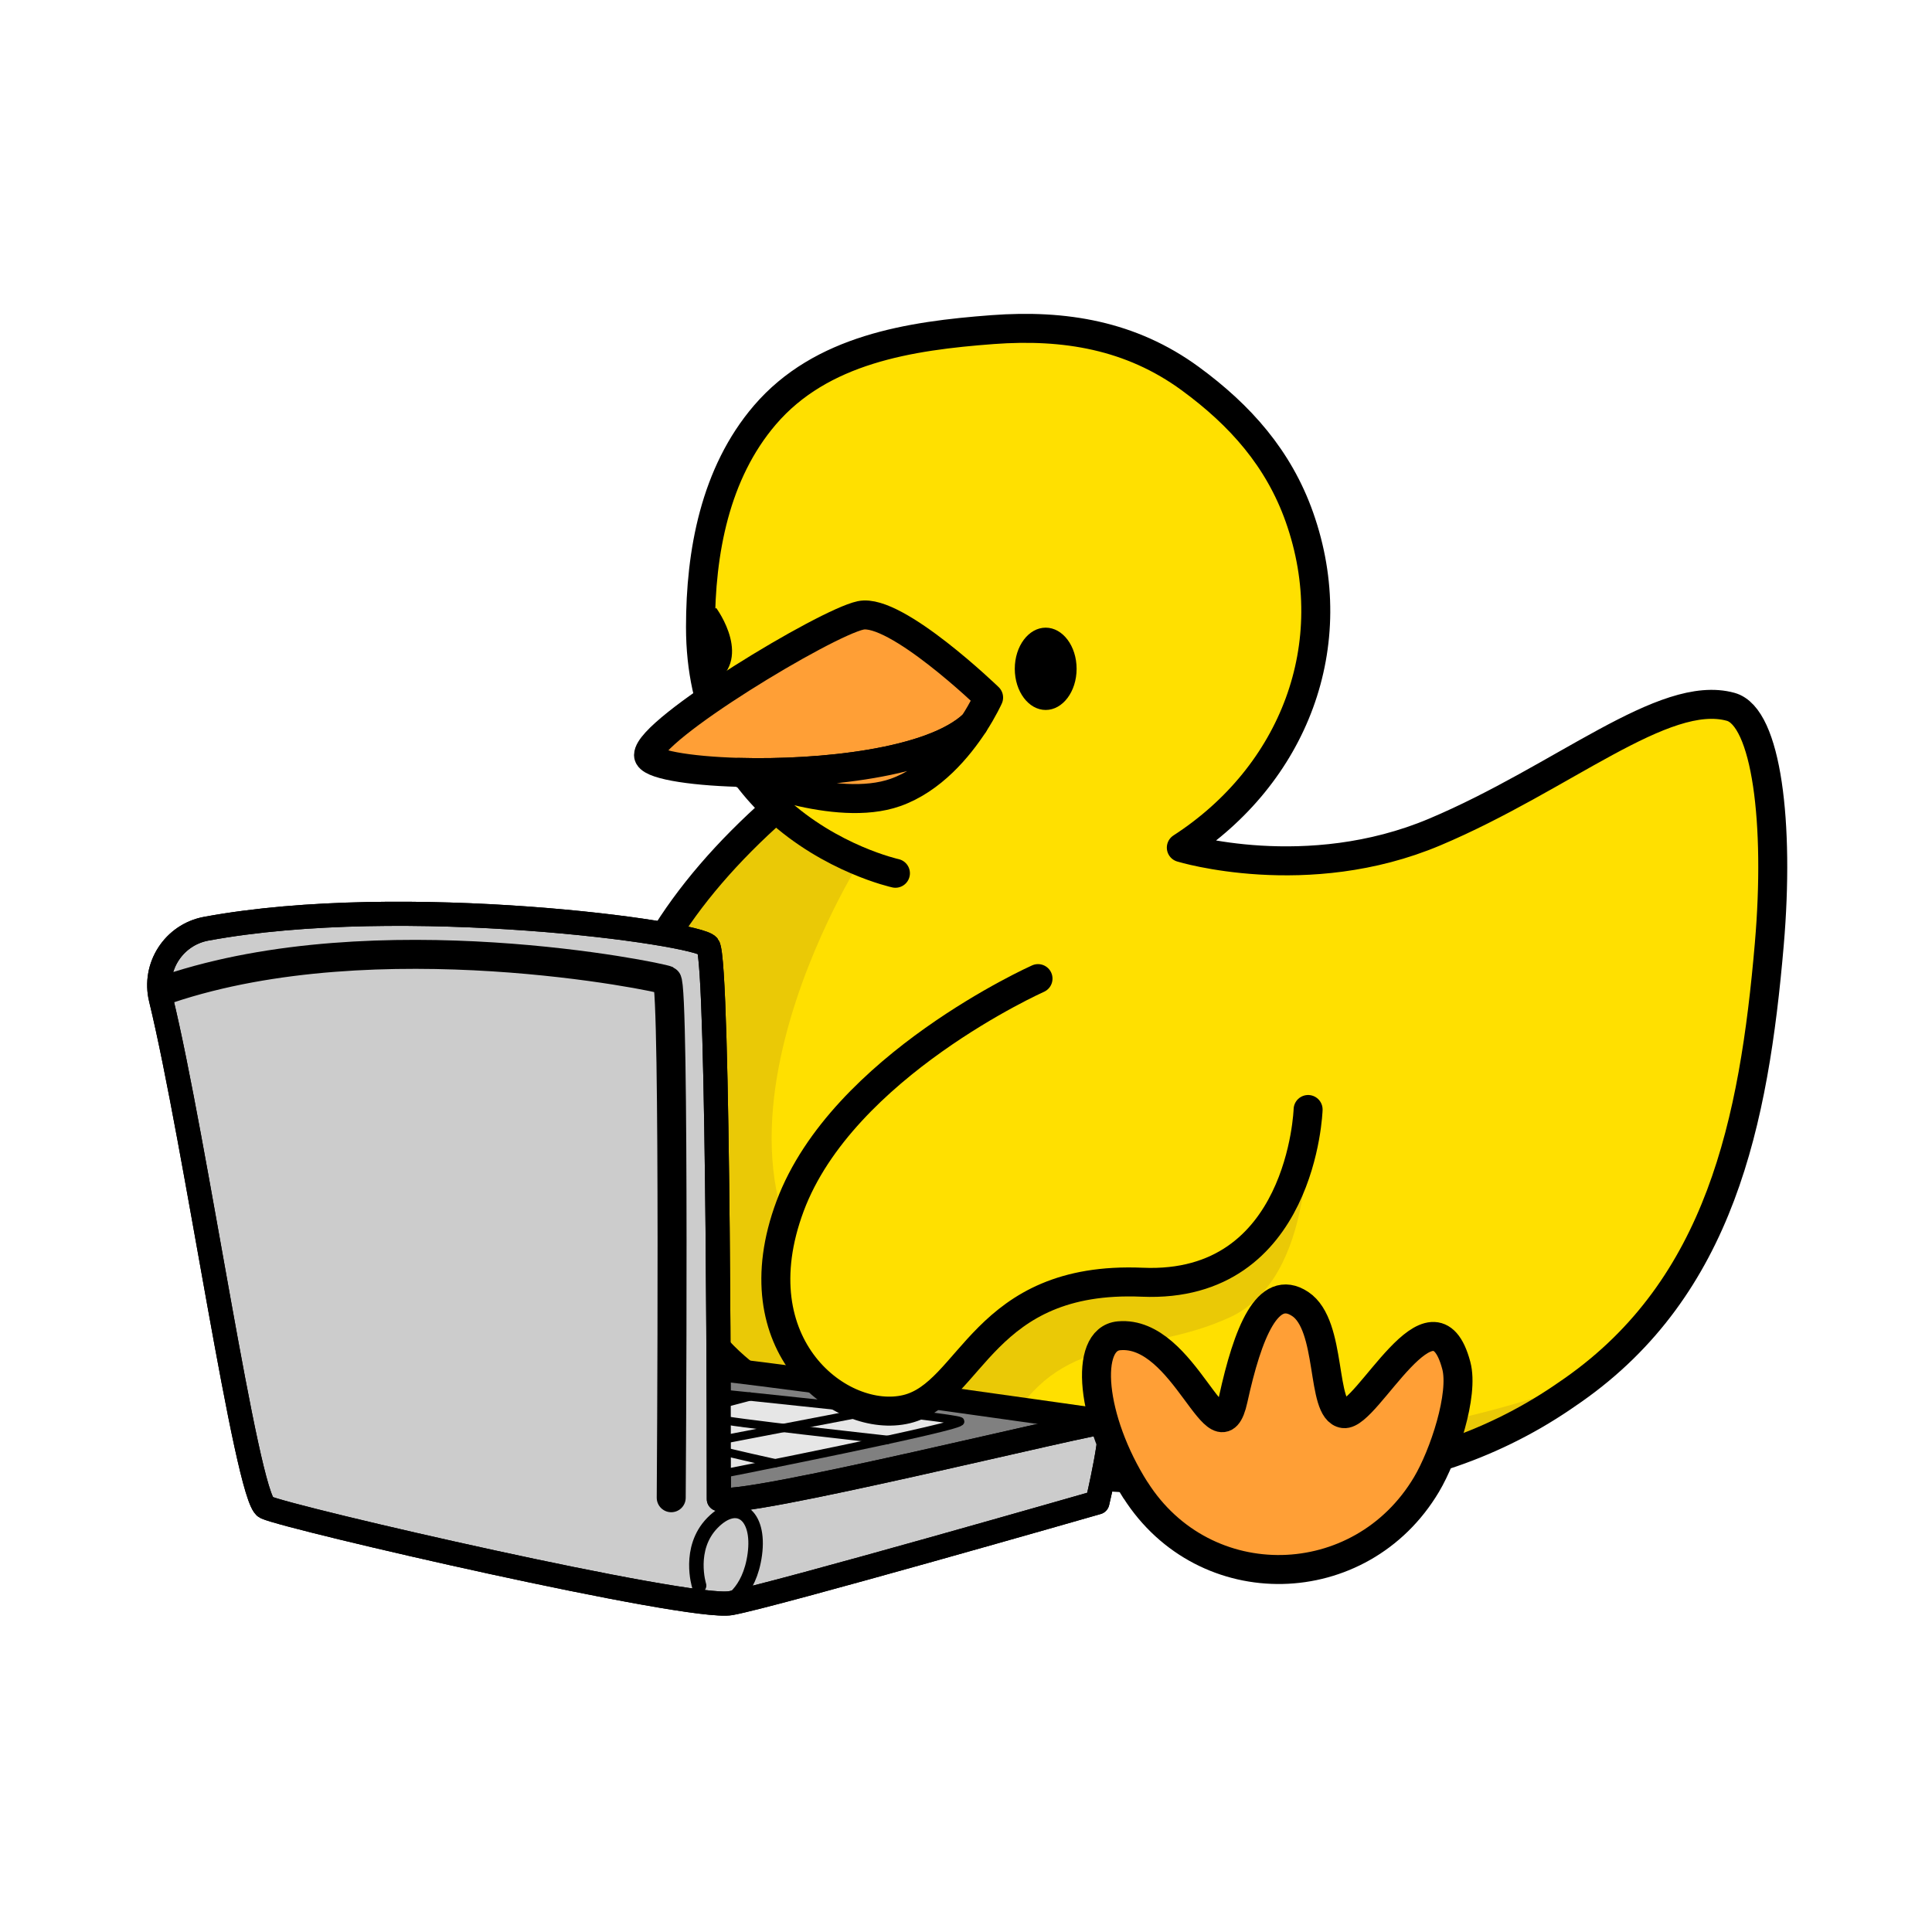
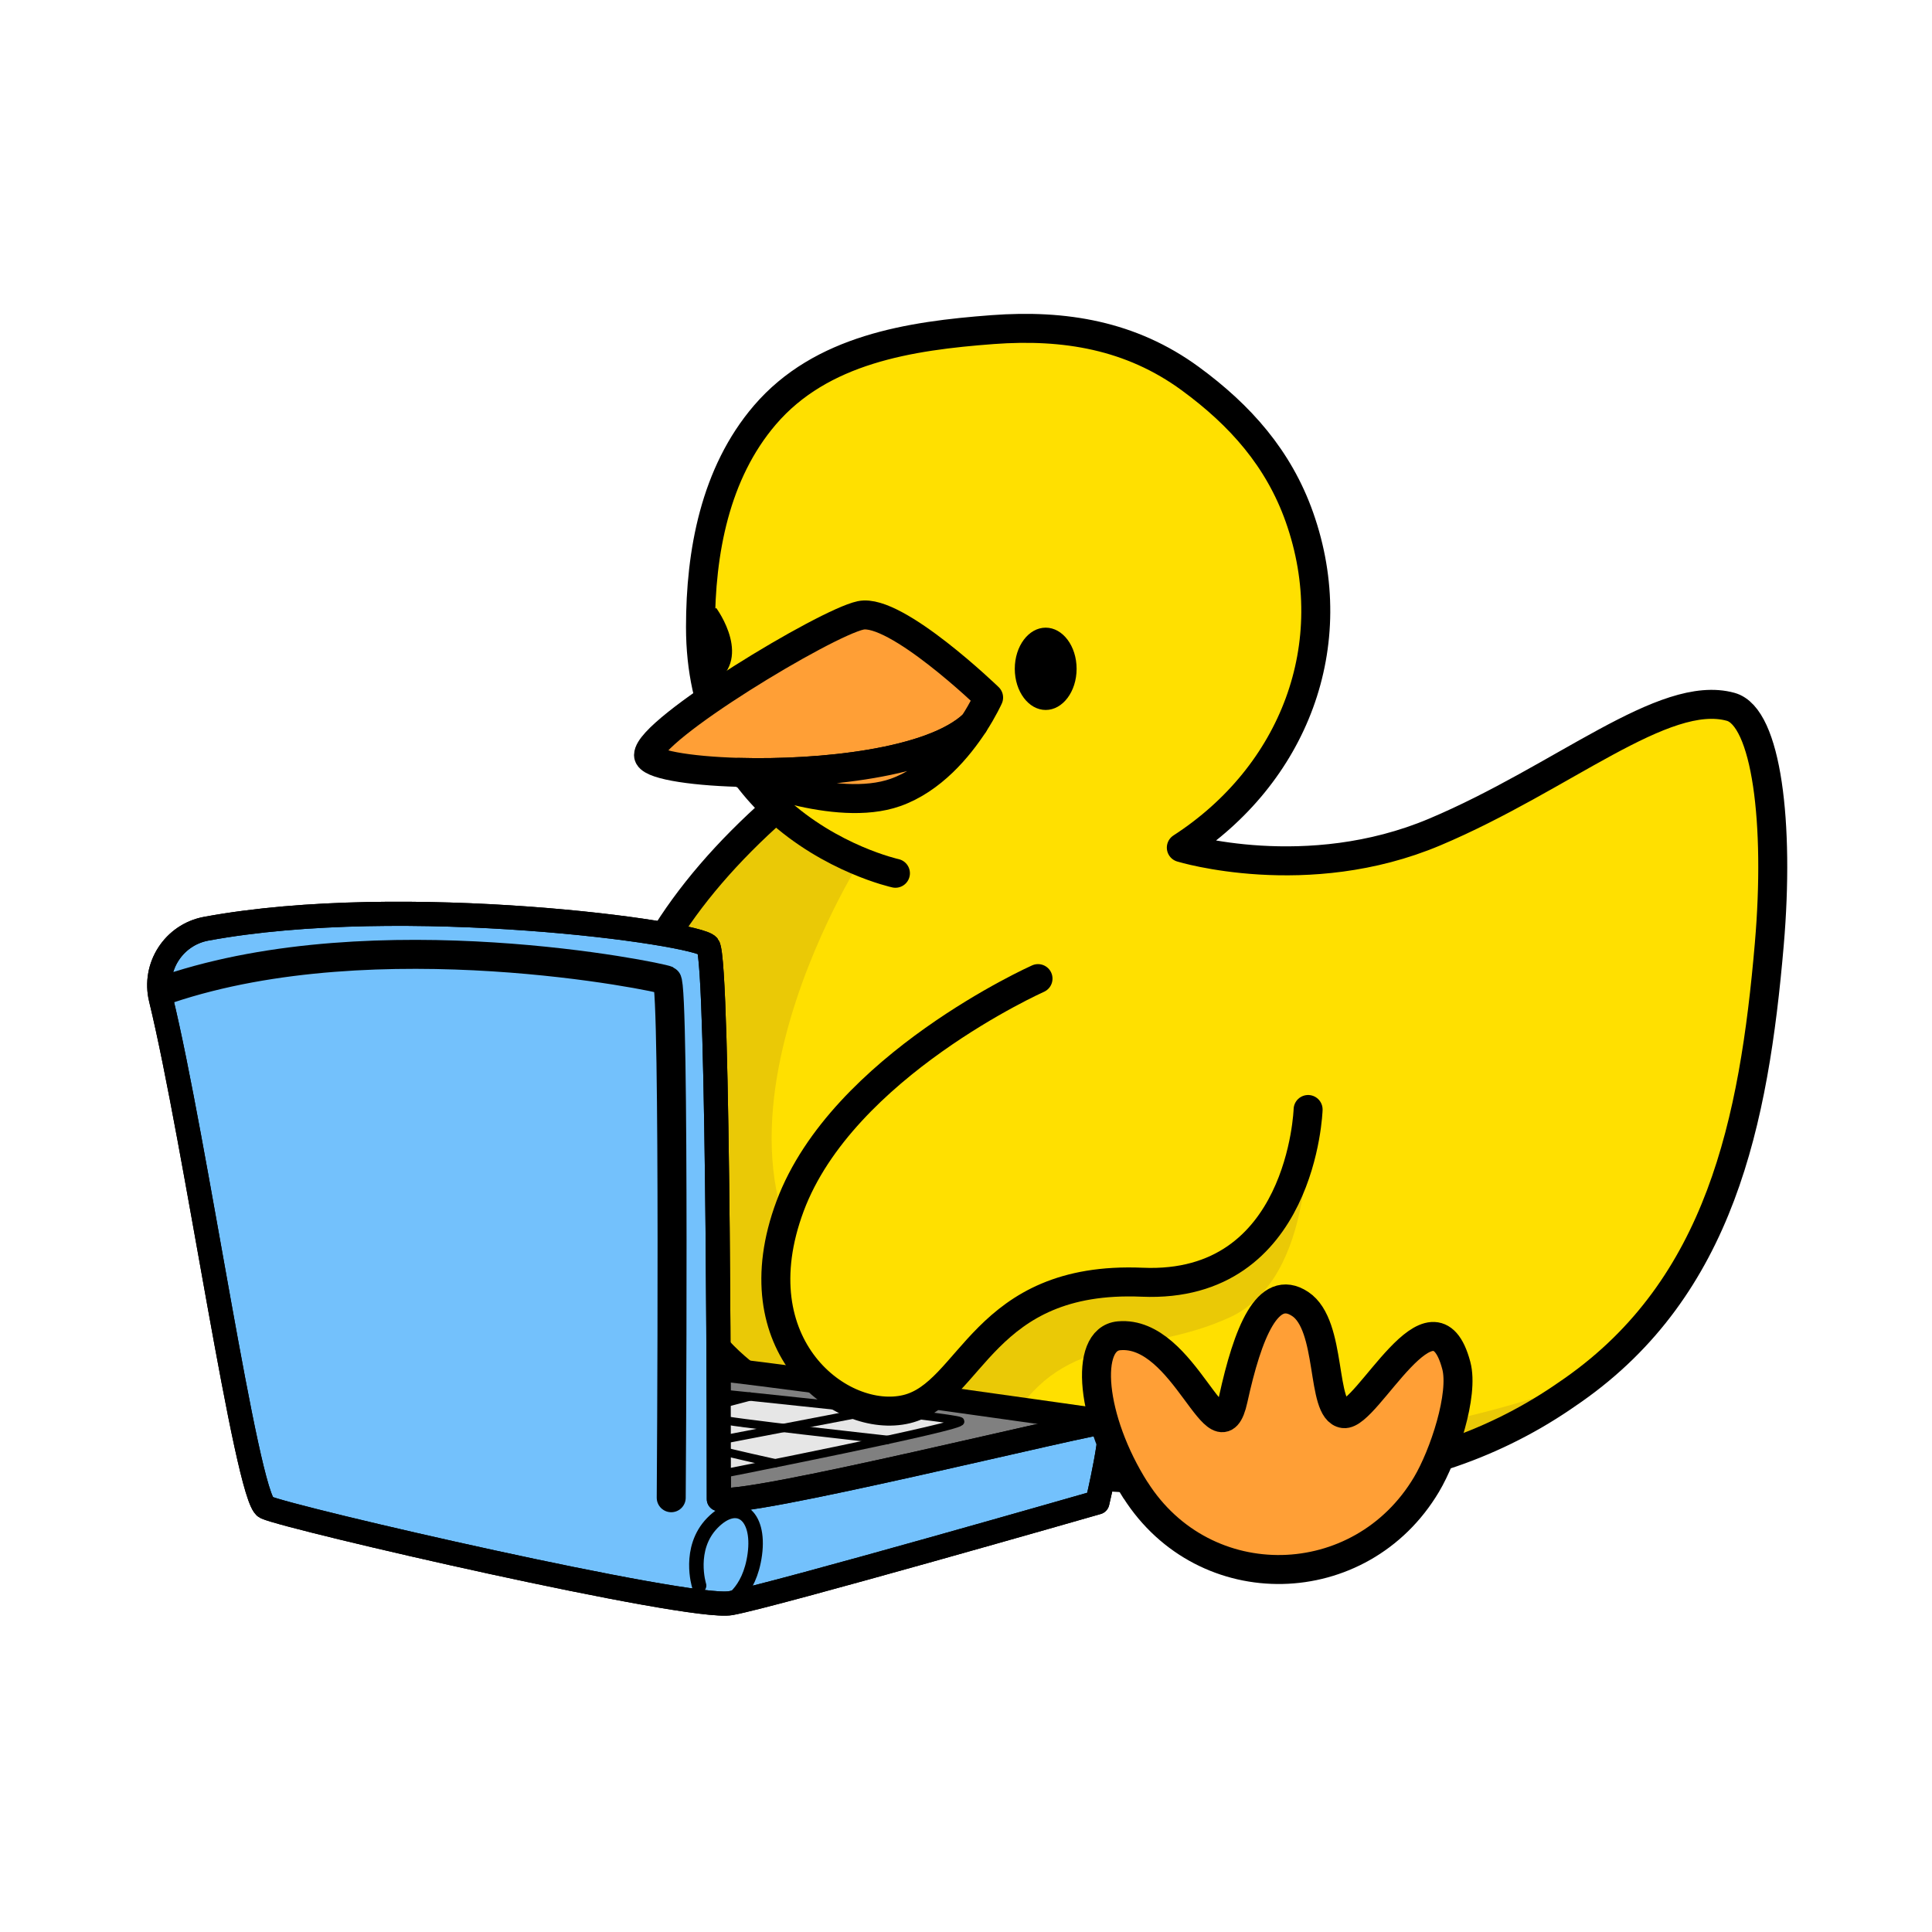
- <svg xmlns="http://www.w3.org/2000/svg" id="Layer_1" viewBox="0 0 400 400">
-   <defs>
-     <style>.cls-1,.cls-2,.cls-3,.cls-4,.cls-5,.cls-6,.cls-7,.cls-8,.cls-9,.cls-10{stroke:#000;stroke-linecap:round;stroke-linejoin:round;}.cls-1,.cls-3,.cls-4,.cls-7{stroke-width:6px;}.cls-1,.cls-11{fill:#ffe000;}.cls-12{fill:#eac906;}.cls-2,.cls-5,.cls-8{stroke-width:5px;}.cls-2,.cls-6,.cls-7,.cls-10{fill:none;}.cls-3{fill:#e8e6e2;}.cls-4{fill:#ff9f36;}.cls-5{fill:#ccc;}.cls-6{stroke-width:3px;}.cls-8{fill:gray;}.cls-9{fill:#e6e6e6;}.cls-9,.cls-10{stroke-width:1.74px;}</style>
+ <svg xmlns="http://www.w3.org/2000/svg" id="Layer_1" viewBox="0 0 400 400" version="1.1">
+   <defs id="defs4">
+     <style id="style2">.cls-1,.cls-2,.cls-3,.cls-4,.cls-5,.cls-6,.cls-7,.cls-8,.cls-9,.cls-10{stroke:#000;stroke-linecap:round;stroke-linejoin:round;}.cls-1,.cls-3,.cls-4,.cls-7{stroke-width:6px;}.cls-1,.cls-11{fill:#ffe000;}.cls-12{fill:#eac906;}.cls-2,.cls-5,.cls-8{stroke-width:5px;}.cls-2,.cls-6,.cls-7,.cls-10{fill:none;}.cls-3{fill:#e8e6e2;}.cls-4{fill:#ff9f36;}.cls-5{fill:#ccc;}.cls-6{stroke-width:3px;}.cls-8{fill:gray;}.cls-9{fill:#e6e6e6;}.cls-9,.cls-10{stroke-width:1.74px;}</style>
  </defs>
-   <path class="cls-11" d="m366.32,195.42c-3.08,36.01-9.18,69.17-38.15,90.58-.8.61-1.62,1.19-2.44,1.77-.75.53-1.51,1.06-2.28,1.58-15.17,10.3-32.99,16.02-51.31,16.78-35.02,1.46-99.07.11-123.56-26.68-32.87-35.95-28.49-75.66,11.09-111.18.33-.31.67-.61,1.01-.91-8.36-7.74-15.64-19.63-15.64-37.51,0-15.47,2.99-31.84,13.33-43.92,11.65-13.6,29.94-16.4,47.16-17.69,14.9-1.11,28.65,1.18,40.89,10.15,10.4,7.61,18.32,16.55,22.61,28.69,9.34,26.42-1.21,53.38-24.45,68.42,0,0,25.99,7.95,52.49-3.24s47.41-29.74,61.25-25.91c7.47,2.06,10.13,24.25,8,49.07Z" />
-   <path class="cls-12" d="m328.17,286c-.8.61-1.62,1.19-2.44,1.77-.75.53-1.51,1.06-2.28,1.58-15.17,10.3-32.99,16.02-51.31,16.78-35.02,1.46-99.07.11-123.56-26.68-32.87-35.95-28.49-75.66,11.09-111.18l18.02,10.67s-46.11,73.56,9.55,100.5c55.64,26.93,99.04,21.12,140.93,6.56Z" />
-   <path class="cls-7" d="m366.32,195.42c-3.18,37-10.2,71.01-40.6,92.35-.75.53-1.51,1.05-2.28,1.57-15.17,10.3-32.99,16.02-51.31,16.78-35.02,1.46-99.07.11-123.56-26.68-33.15-36.25-28.41-76.33,12.1-112.09-8.36-7.74-15.64-19.63-15.64-37.51,0-15.47,2.99-31.84,13.33-43.91,11.66-13.61,29.94-16.4,47.16-17.69,14.9-1.11,28.65,1.18,40.9,10.14,10.4,7.61,18.32,16.56,22.61,28.69,9.34,26.43-1.21,53.39-24.45,68.42,0,0,25.99,7.95,52.49-3.24,26.5-11.19,47.41-29.74,61.25-25.91,7.47,2.06,10.13,24.26,8,49.07Z" />
-   <path class="cls-3" d="m185.39,180.8s-13.36-2.92-24.71-13.44" />
-   <ellipse cx="216.5" cy="138.47" rx="6.4" ry="8.52" />
-   <path d="m148.29,125.88s8.15,11.01-1.27,16.11c0,0-6.71-12.95,1.27-16.11Z" />
-   <path class="cls-4" d="m204.68,144.42s-1.06,2.37-3.1,5.52c-8.43,8.08-31.74,10.44-48.57,9.97h-.01c-10.67-.3-18.73-1.73-18.73-3.57.04-5.3,36.62-27.38,43.91-28.93,7.29-1.55,26.5,17.01,26.5,17.01Z" />
-   <path class="cls-4" d="m201.58,149.94c-3.15,4.82-8.62,11.46-16.19,14.13-12.34,4.36-31.86-3.93-32.38-4.16,16.83.47,40.14-1.89,48.57-9.97Z" />
-   <path class="cls-12" d="m270.56,232.68s2.04,31.8-15.92,40.05c-17.96,8.25-33.79,2.65-45.31,21.35-11.52,18.7-15.08-5.96-15.08-5.96,0,0,11.59-20.28,27.89-21.37,16.3-1.09,44.61,2.74,48.42-34.07Z" />
-   <path class="cls-8" d="m148.77,283.44c19.8,2.19,80.69,10.93,80.69,10.93l-12.85,7.52-82.34,16.56,14.51-35.01Z" />
-   <path class="cls-5" d="m148.83,310.37s.06-111.43-2.24-114.52c-2.08-2.79-62.9-11.13-103.89-3.57-6.72,1.24-11.01,7.88-9.39,14.52,7.14,29.35,17.75,103.45,21.73,105.27,4.94,2.26,87.74,21.36,96.22,19.85,8.48-1.5,75.94-20.86,75.94-20.86,0,0,3.82-16.11,2.26-16.7s-77.46,18.4-80.63,16Z" />
-   <path class="cls-9" d="m148.79,288.48s48.36,4.89,49.97,5.77-49.93,11.03-49.93,11.03l-.04-16.8Z" />
-   <line class="cls-10" x1="148.82" y1="298.22" x2="181.43" y2="291.95" />
-   <line class="cls-10" x1="155.21" y1="289.14" x2="148.8" y2="290.83" />
-   <path class="cls-10" d="m183.77,298.11s-34.96-3.84-34.96-4.34" />
-   <path class="cls-10" d="m160.49,302.95s-9.35-2.06-11.52-2.7" />
-   <path class="cls-6" d="m150.35,332.02s4.83-2,5.93-10.22c1.1-8.23-3.65-11.77-8.8-6.48-5.15,5.29-2.74,12.96-2.74,12.96" />
-   <path class="cls-7" d="m138.97,310.09s.76-106.38-.89-107.13-59.91-12.77-103.26,1.79" />
-   <path class="cls-1" d="m270.83,229.71s-1.2,37.18-34.34,35.76-35.26,23.03-48.8,26.28c-13.53,3.25-34.94-13.05-24.1-42.06,10.84-29.01,51.32-47.08,51.32-47.08" />
-   <path class="cls-2" d="m148.83,310.37s.06-111.43-2.24-114.52c-2.08-2.79-62.9-11.13-103.89-3.57-6.72,1.24-11.01,7.88-9.39,14.52,7.14,29.35,17.75,103.45,21.73,105.27,4.94,2.26,87.74,21.36,96.22,19.85,8.48-1.5,75.94-20.86,75.94-20.86,0,0,3.82-16.11,2.26-16.7s-77.46,18.4-80.63,16Z" />
-   <path class="cls-4" d="m235.1,308.51c14.29,22.48,46.62,21.73,60.24-1.16,3.61-6.07,7.78-18.62,6.17-24.64-4.82-18.13-18.47,10.57-23.29,9.97s-2.31-18.28-9.04-22.71c-6.72-4.44-10.84,5.94-13.86,19.74s-9.95-14.4-23.65-13.15c-7.34.67-5.85,17.37,3.41,31.95Z" />
+   <path class="cls-11" d="m366.32,195.42c-3.08,36.01-9.18,69.17-38.15,90.58-.8.61-1.62,1.19-2.44,1.77-.75.53-1.51,1.06-2.28,1.58-15.17,10.3-32.99,16.02-51.31,16.78-35.02,1.46-99.07.11-123.56-26.68-32.87-35.95-28.49-75.66,11.09-111.18.33-.31.67-.61,1.01-.91-8.36-7.74-15.64-19.63-15.64-37.51,0-15.47,2.99-31.84,13.33-43.92,11.65-13.6,29.94-16.4,47.16-17.69,14.9-1.11,28.65,1.18,40.89,10.15,10.4,7.61,18.32,16.55,22.61,28.69,9.34,26.42-1.21,53.38-24.45,68.42,0,0,25.99,7.95,52.49-3.24s47.41-29.74,61.25-25.91c7.47,2.06,10.13,24.25,8,49.07Z" id="path6" />
+   <path class="cls-12" d="m328.17,286c-.8.61-1.62,1.19-2.44,1.77-.75.53-1.51,1.06-2.28,1.58-15.17,10.3-32.99,16.02-51.31,16.78-35.02,1.46-99.07.11-123.56-26.68-32.87-35.95-28.49-75.66,11.09-111.18l18.02,10.67s-46.11,73.56,9.55,100.5c55.64,26.93,99.04,21.12,140.93,6.56Z" id="path8" />
+   <path class="cls-7" d="m366.32,195.42c-3.18,37-10.2,71.01-40.6,92.35-.75.53-1.51,1.05-2.28,1.57-15.17,10.3-32.99,16.02-51.31,16.78-35.02,1.46-99.07.11-123.56-26.68-33.15-36.25-28.41-76.33,12.1-112.09-8.36-7.74-15.64-19.63-15.64-37.51,0-15.47,2.99-31.84,13.33-43.91,11.66-13.61,29.94-16.4,47.16-17.69,14.9-1.11,28.65,1.18,40.9,10.14,10.4,7.61,18.32,16.56,22.61,28.69,9.34,26.43-1.21,53.39-24.45,68.42,0,0,25.99,7.95,52.49-3.24,26.5-11.19,47.41-29.74,61.25-25.91,7.47,2.06,10.13,24.26,8,49.07Z" id="path10" />
+   <path class="cls-3" d="m185.39,180.8s-13.36-2.92-24.71-13.44" id="path12" />
+   <ellipse cx="216.5" cy="138.47" rx="6.4" ry="8.52" id="ellipse14" />
+   <path d="m148.29,125.88s8.15,11.01-1.27,16.11c0,0-6.71-12.95,1.27-16.11Z" id="path16" />
+   <path class="cls-4" d="m204.68,144.42s-1.06,2.37-3.1,5.52c-8.43,8.08-31.74,10.44-48.57,9.97h-.01c-10.67-.3-18.73-1.73-18.73-3.57.04-5.3,36.62-27.38,43.91-28.93,7.29-1.55,26.5,17.01,26.5,17.01Z" id="path18" />
+   <path class="cls-4" d="m201.58,149.94c-3.15,4.82-8.62,11.46-16.19,14.13-12.34,4.36-31.86-3.93-32.38-4.16,16.83.47,40.14-1.89,48.57-9.97Z" id="path20" />
+   <path class="cls-12" d="m270.56,232.68s2.04,31.8-15.92,40.05c-17.96,8.25-33.79,2.65-45.31,21.35-11.52,18.7-15.08-5.96-15.08-5.96,0,0,11.59-20.28,27.89-21.37,16.3-1.09,44.61,2.74,48.42-34.07Z" id="path22" />
+   <path class="cls-8" d="m148.77,283.44c19.8,2.19,80.69,10.93,80.69,10.93l-12.85,7.52-82.34,16.56,14.51-35.01Z" id="path24" />
+   <path class="cls-5" d="m148.83,310.37s.06-111.43-2.24-114.52c-2.08-2.79-62.9-11.13-103.89-3.57-6.72,1.24-11.01,7.88-9.39,14.52,7.14,29.35,17.75,103.45,21.73,105.27,4.94,2.26,87.74,21.36,96.22,19.85,8.48-1.5,75.94-20.86,75.94-20.86,0,0,3.82-16.11,2.26-16.7s-77.46,18.4-80.63,16Z" id="path26" style="fill:#73c1fc;fill-opacity:1" />
+   <path class="cls-9" d="m148.79,288.48s48.36,4.89,49.97,5.77-49.93,11.03-49.93,11.03l-.04-16.8Z" id="path28" />
+   <line class="cls-10" x1="148.82" y1="298.22" x2="181.43" y2="291.95" id="line30" />
+   <line class="cls-10" x1="155.21" y1="289.14" x2="148.8" y2="290.83" id="line32" />
+   <path class="cls-10" d="m183.77,298.11s-34.96-3.84-34.96-4.34" id="path34" />
+   <path class="cls-10" d="m160.49,302.95s-9.35-2.06-11.52-2.7" id="path36" />
+   <path class="cls-6" d="m150.35,332.02s4.83-2,5.93-10.22c1.1-8.23-3.65-11.77-8.8-6.48-5.15,5.29-2.74,12.96-2.74,12.96" id="path38" />
+   <path class="cls-7" d="m138.97,310.09s.76-106.38-.89-107.13-59.91-12.77-103.26,1.79" id="path40" />
+   <path class="cls-1" d="m270.83,229.71s-1.2,37.18-34.34,35.76-35.26,23.03-48.8,26.28c-13.53,3.25-34.94-13.05-24.1-42.06,10.84-29.01,51.32-47.08,51.32-47.08" id="path42" />
+   <path class="cls-2" d="m148.83,310.37s.06-111.43-2.24-114.52c-2.08-2.79-62.9-11.13-103.89-3.57-6.72,1.24-11.01,7.88-9.39,14.52,7.14,29.35,17.75,103.45,21.73,105.27,4.94,2.26,87.74,21.36,96.22,19.85,8.48-1.5,75.94-20.86,75.94-20.86,0,0,3.82-16.11,2.26-16.7s-77.46,18.4-80.63,16Z" id="path44" />
+   <path class="cls-4" d="m235.1,308.51c14.29,22.48,46.62,21.73,60.24-1.16,3.61-6.07,7.78-18.62,6.17-24.64-4.82-18.13-18.47,10.57-23.29,9.97s-2.31-18.28-9.04-22.71c-6.72-4.44-10.84,5.94-13.86,19.74s-9.95-14.4-23.65-13.15c-7.34.67-5.85,17.37,3.41,31.95Z" id="path46" />
</svg>
